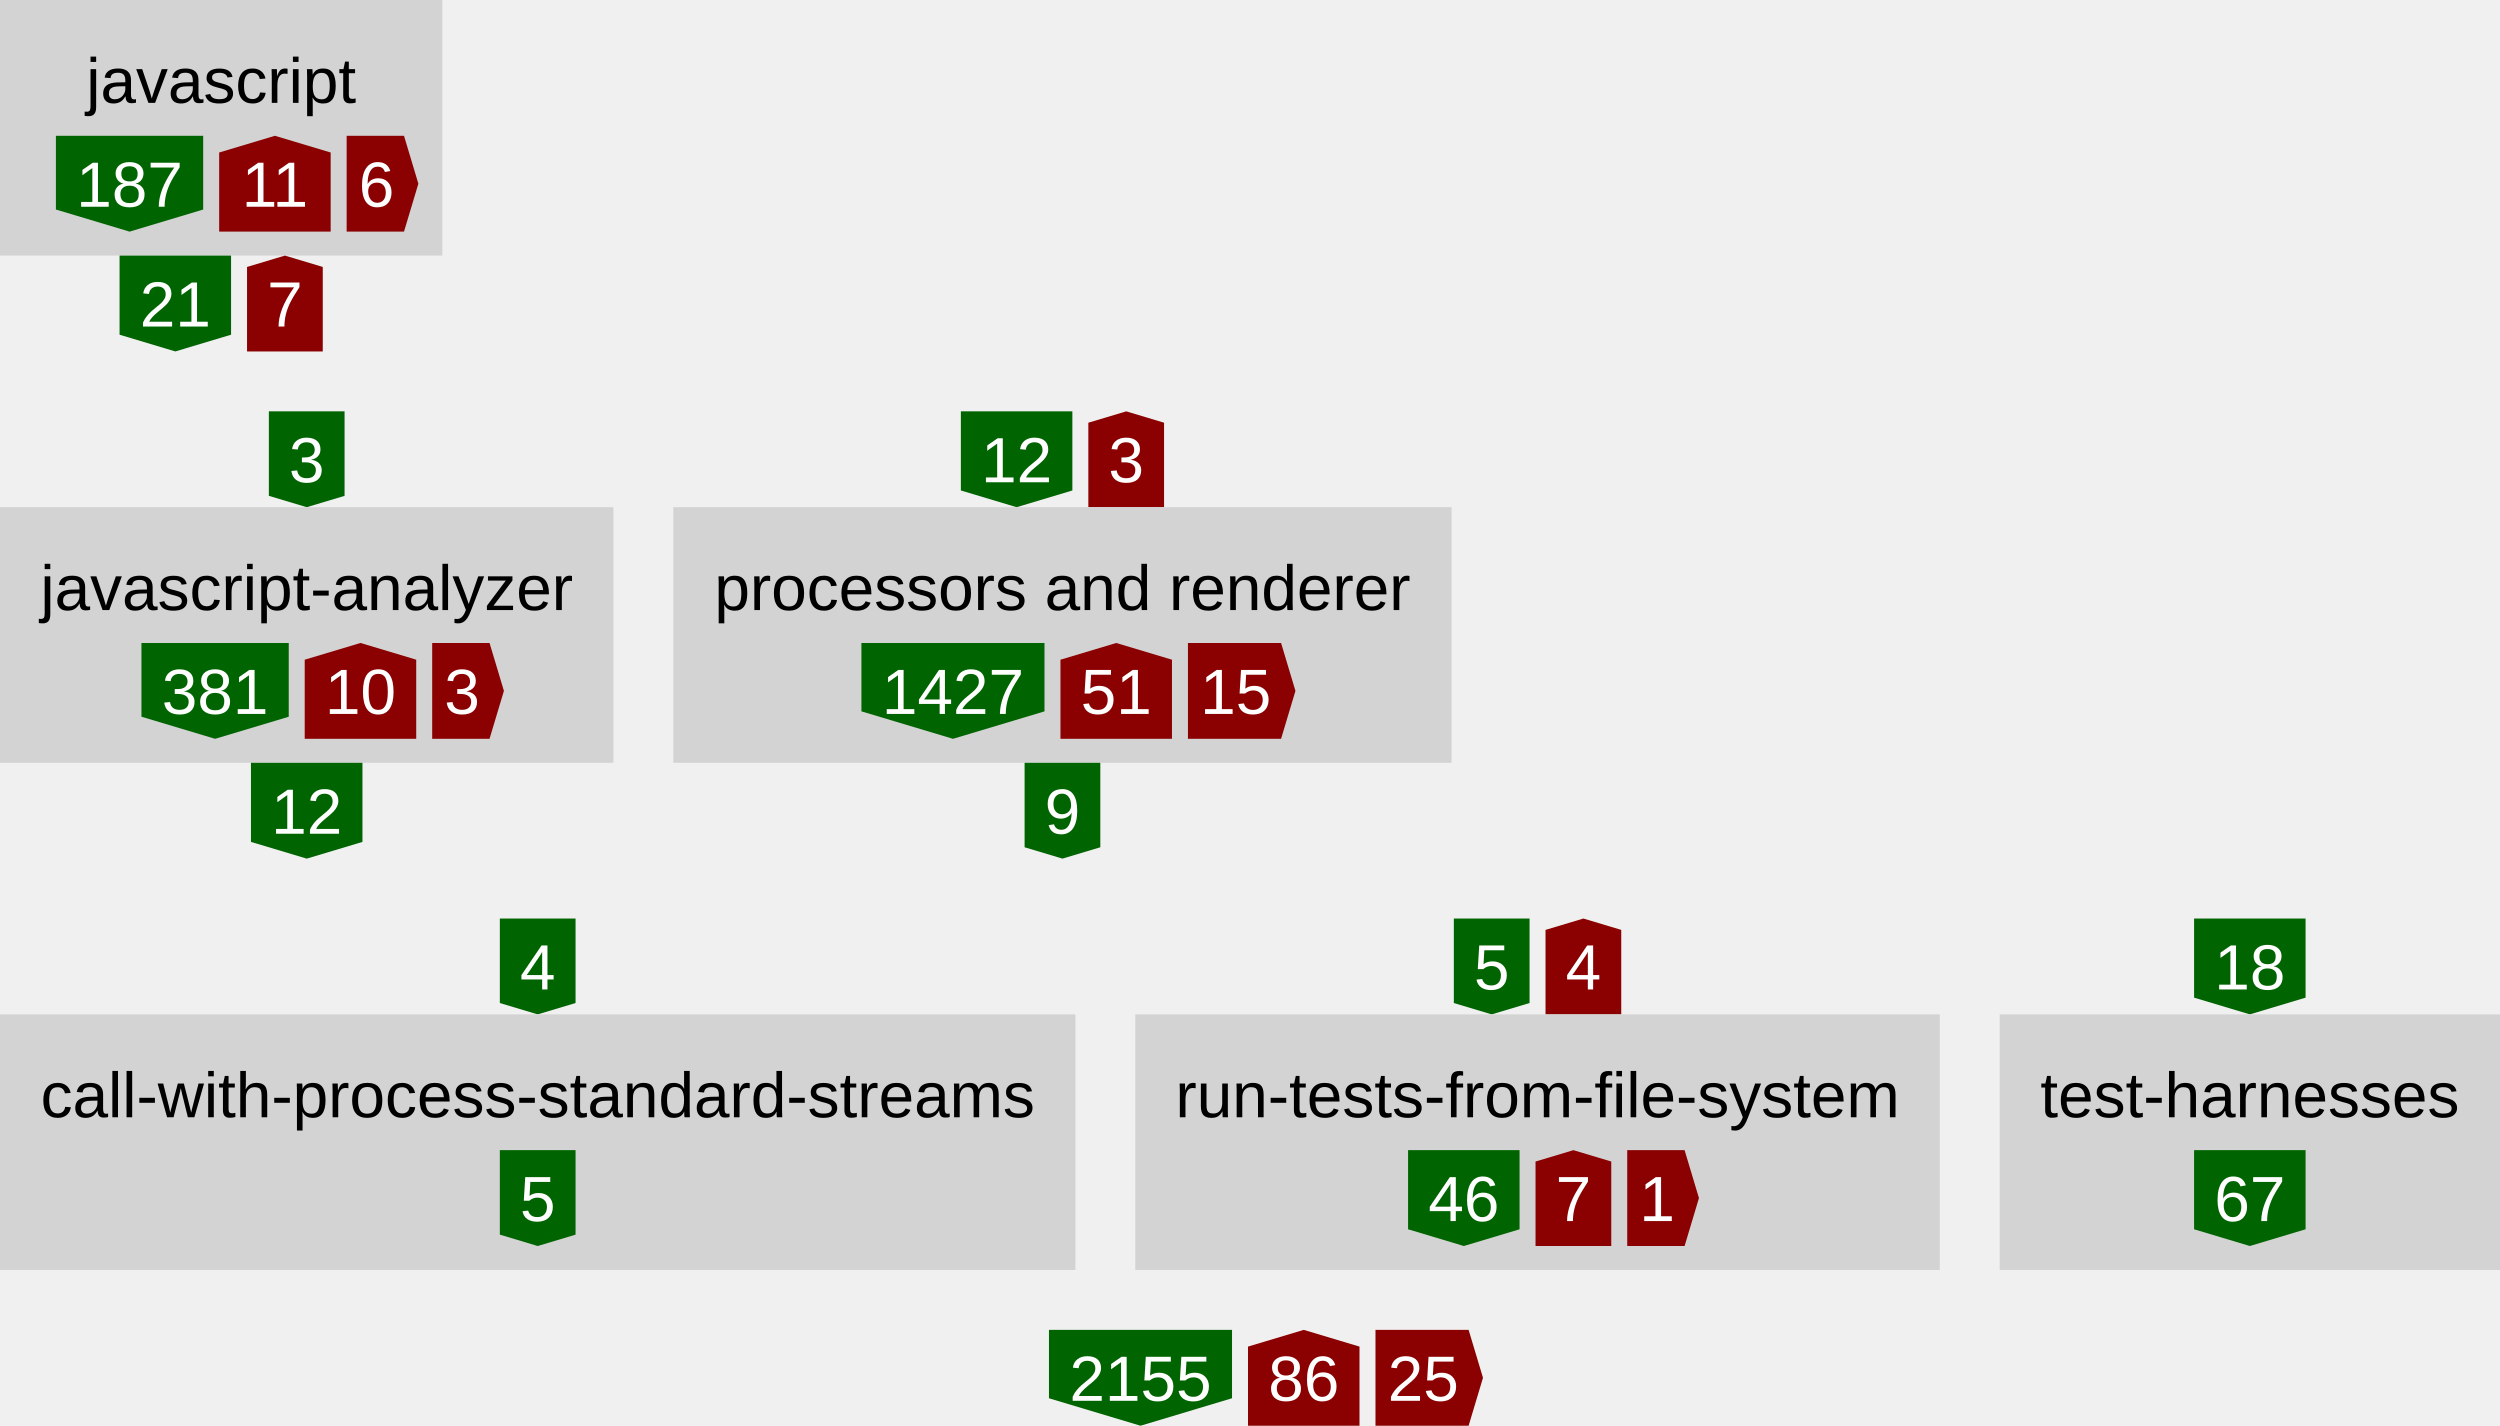
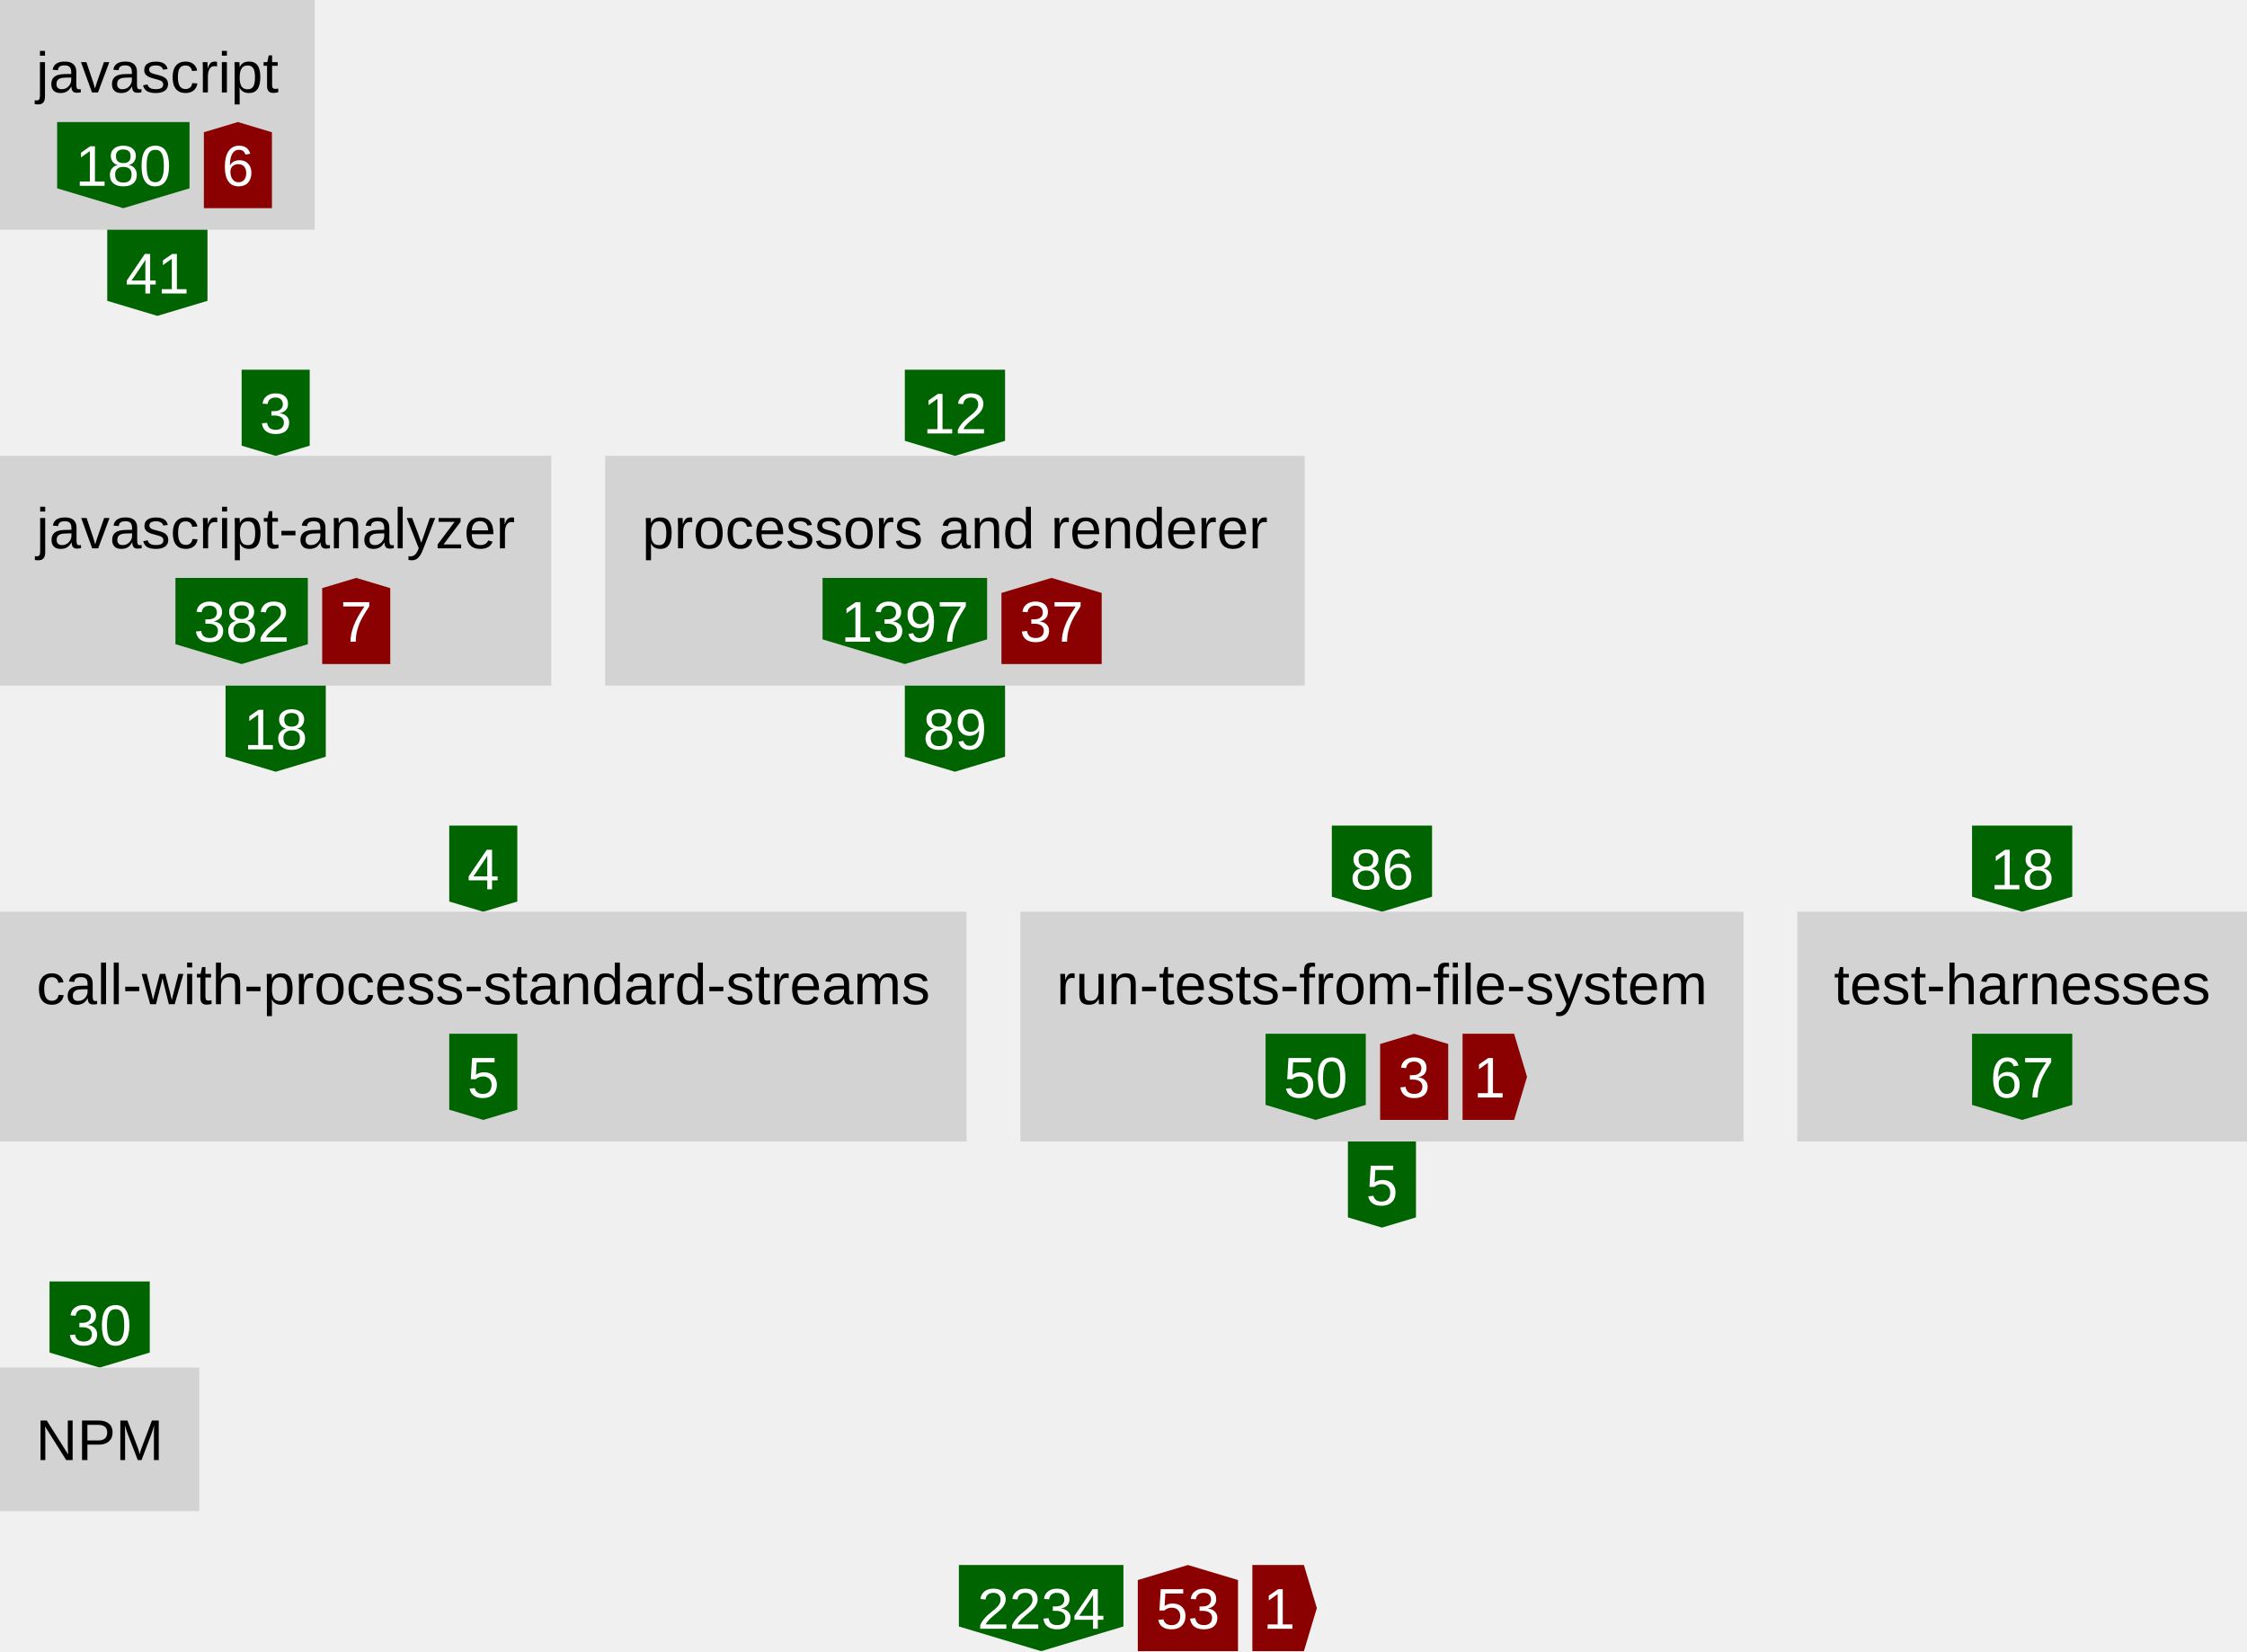
- <svg xmlns="http://www.w3.org/2000/svg" height="357" width="626">
+ <svg xmlns="http://www.w3.org/2000/svg" height="460" width="626">
  <defs>
    <style type="text/css">text{font-family:arial;font-size:16px}g.anonymous&gt;text{font-style:italic}g.parent&gt;rect{fill:none;stroke:gray}g.item&gt;rect{fill:lightgray}g.item&gt;text{text-anchor:middle}g.dependency&gt;text{fill:white;text-anchor:middle}</style>
  </defs>
  <symbol id="down-arrow" preserveAspectRatio="xMidYMax slice" viewBox="0,0,1,1">
    <polygon fill="darkgreen" points="0,0.85 0,0 1,0 1,0.85 0.5,1" />
  </symbol>
  <symbol id="right-arrow" preserveAspectRatio="xMaxYMid slice" viewBox="0,0,1,1">
    <polygon fill="darkred" points="0.85,0 0,0 0,1 0.85,1 1,0.5" />
  </symbol>
  <symbol id="up-arrow" preserveAspectRatio="xMidYMin slice" viewBox="0,0,1,1">
    <polygon fill="darkred" points="0,0.15 0,1 1,1 1,0.15 0.5,0" />
  </symbol>
  <g class="item">
-     <rect height="64" width="110.76" />
-     <text x="55.38" y="25.76">javascript</text>
+     <rect height="64" width="87.68" />
+     <text x="43.84" y="25.76">javascript</text>
    <g class="dependency">
-       <use href="#down-arrow" height="24" width="36.88" x="14" y="34" />
-       <text x="32.44" y="51.76">187</text>
+       <use href="#down-arrow" height="24" width="36.88" x="15.92" y="34" />
+       <text x="34.36" y="51.76">180</text>
    </g>
    <g class="dependency">
-       <use href="#up-arrow" height="24" width="27.92" x="54.88" y="34" />
-       <text x="68.84" y="51.76">11</text>
-     </g>
-     <g class="dependency">
-       <use href="#right-arrow" height="24" width="17.96" x="86.8" y="34" />
-       <text x="94.28" y="51.76">6</text>
+       <use href="#up-arrow" height="24" width="18.96" x="56.8" y="34" />
+       <text x="66.28" y="51.76">6</text>
    </g>
  </g>
  <g class="dependency">
-     <use href="#down-arrow" height="24" width="27.92" x="29.94" y="64" />
-     <text x="43.9" y="81.76">21</text>
-   </g>
-   <g class="dependency">
-     <use href="#up-arrow" height="24" width="18.96" x="61.86" y="64" />
-     <text x="71.34" y="81.76">7</text>
+     <use href="#down-arrow" height="24" width="27.92" x="29.88" y="64" />
+     <text x="43.84" y="81.76">41</text>
  </g>
  <g class="dependency">
    <use href="#down-arrow" height="24" width="18.96" x="67.32" y="103" />
    <text x="76.8" y="120.76">3</text>
  </g>
  <g class="item">
    <rect height="64" width="153.6" y="127" />
    <text x="76.8" y="152.76">javascript-analyzer</text>
    <g class="dependency">
-       <use href="#down-arrow" height="24" width="36.88" x="35.42" y="161" />
-       <text x="53.86" y="178.76">381</text>
+       <use href="#down-arrow" height="24" width="36.88" x="48.88" y="161" />
+       <text x="67.32" y="178.76">382</text>
    </g>
    <g class="dependency">
-       <use href="#up-arrow" height="24" width="27.92" x="76.3" y="161" />
-       <text x="90.26" y="178.76">10</text>
-     </g>
-     <g class="dependency">
-       <use href="#right-arrow" height="24" width="17.96" x="108.22" y="161" />
-       <text x="115.7" y="178.76">3</text>
+       <use href="#up-arrow" height="24" width="18.96" x="89.76" y="161" />
+       <text x="99.24" y="178.76">7</text>
    </g>
  </g>
  <g class="dependency">
    <use href="#down-arrow" height="24" width="27.92" x="62.84" y="191" />
-     <text x="76.8" y="208.76">12</text>
+     <text x="76.8" y="208.76">18</text>
  </g>
  <g class="dependency">
-     <use href="#down-arrow" height="24" width="27.92" x="240.6" y="103" />
-     <text x="254.56" y="120.76">12</text>
-   </g>
-   <g class="dependency">
-     <use href="#up-arrow" height="24" width="18.96" x="272.52" y="103" />
-     <text x="282" y="120.76">3</text>
+     <use href="#down-arrow" height="24" width="27.92" x="252.08" y="103" />
+     <text x="266.04" y="120.76">12</text>
  </g>
  <g class="item">
    <rect height="64" width="194.88" x="168.6" y="127" />
    <text x="266.04" y="152.76">processors and renderer</text>
    <g class="dependency">
-       <use href="#down-arrow" height="24" width="45.84" x="215.7" y="161" />
-       <text x="238.62" y="178.76">1427</text>
+       <use href="#down-arrow" height="24" width="45.84" x="229.16" y="161" />
+       <text x="252.08" y="178.76">1397</text>
    </g>
    <g class="dependency">
-       <use href="#up-arrow" height="24" width="27.92" x="265.54" y="161" />
-       <text x="279.5" y="178.76">51</text>
-     </g>
-     <g class="dependency">
-       <use href="#right-arrow" height="24" width="26.92" x="297.46" y="161" />
-       <text x="309.42" y="178.76">15</text>
+       <use href="#up-arrow" height="24" width="27.92" x="279" y="161" />
+       <text x="292.96" y="178.76">37</text>
    </g>
  </g>
  <g class="dependency">
-     <use href="#down-arrow" height="24" width="18.96" x="256.56" y="191" />
-     <text x="266.04" y="208.76">9</text>
+     <use href="#down-arrow" height="24" width="27.92" x="252.08" y="191" />
+     <text x="266.04" y="208.76">89</text>
  </g>
  <g class="dependency">
    <use href="#down-arrow" height="24" width="18.96" x="125.16" y="230" />
    <text x="134.64" y="247.76">4</text>
  </g>
  <g class="item">
    <rect height="64" width="269.28" y="254" />
    <text x="134.64" y="279.76">call-with-process-standard-streams</text>
    <g class="dependency">
      <use href="#down-arrow" height="24" width="18.96" x="125.16" y="288" />
      <text x="134.64" y="305.76">5</text>
    </g>
  </g>
  <g class="dependency">
-     <use href="#down-arrow" height="24" width="18.96" x="364.04" y="230" />
-     <text x="373.52" y="247.76">5</text>
-   </g>
-   <g class="dependency">
-     <use href="#up-arrow" height="24" width="18.96" x="387" y="230" />
-     <text x="396.48" y="247.76">4</text>
+     <use href="#down-arrow" height="24" width="27.92" x="371.04" y="230" />
+     <text x="385" y="247.76">86</text>
  </g>
  <g class="item">
    <rect height="64" width="201.44" x="284.28" y="254" />
    <text x="385" y="279.76">run-tests-from-file-system</text>
    <g class="dependency">
      <use href="#down-arrow" height="24" width="27.92" x="352.58" y="288" />
-       <text x="366.54" y="305.76">46</text>
+       <text x="366.54" y="305.76">50</text>
    </g>
    <g class="dependency">
      <use href="#up-arrow" height="24" width="18.96" x="384.5" y="288" />
-       <text x="393.98" y="305.76">7</text>
+       <text x="393.98" y="305.76">3</text>
    </g>
    <g class="dependency">
      <use href="#right-arrow" height="24" width="17.96" x="407.46" y="288" />
      <text x="414.94" y="305.76">1</text>
    </g>
+   </g>
+   <g class="dependency">
+     <use href="#down-arrow" height="24" width="18.96" x="375.52" y="318" />
+     <text x="385" y="335.76">5</text>
  </g>
  <g class="dependency">
    <use href="#down-arrow" height="24" width="27.92" x="549.4" y="230" />
    <text x="563.36" y="247.76">18</text>
  </g>
  <g class="item">
    <rect height="64" width="125.28" x="500.72" y="254" />
    <text x="563.36" y="279.76">test-harnesses</text>
    <g class="dependency">
      <use href="#down-arrow" height="24" width="27.92" x="549.4" y="288" />
      <text x="563.36" y="305.76">67</text>
    </g>
  </g>
  <g class="dependency">
-     <use href="#down-arrow" height="24" width="45.84" x="262.66" y="333" />
-     <text x="285.58" y="350.76">2155</text>
+     <use href="#down-arrow" height="24" width="27.92" x="13.8" y="357" />
+     <text x="27.76" y="374.76">30</text>
+   </g>
+   <g class="item">
+     <rect height="40" width="55.52" y="381" />
+     <text x="27.76" y="406.76">NPM</text>
  </g>
  <g class="dependency">
-     <use href="#up-arrow" height="24" width="27.92" x="312.5" y="333" />
-     <text x="326.46" y="350.76">86</text>
+     <use href="#down-arrow" height="24" width="45.84" x="267.14" y="436" />
+     <text x="290.06" y="453.76">2234</text>
  </g>
  <g class="dependency">
-     <use href="#right-arrow" height="24" width="26.92" x="344.42" y="333" />
-     <text x="356.38" y="350.76">25</text>
+     <use href="#up-arrow" height="24" width="27.92" x="316.98" y="436" />
+     <text x="330.94" y="453.76">53</text>
+   </g>
+   <g class="dependency">
+     <use href="#right-arrow" height="24" width="17.96" x="348.9" y="436" />
+     <text x="356.38" y="453.76">1</text>
  </g>
</svg>
